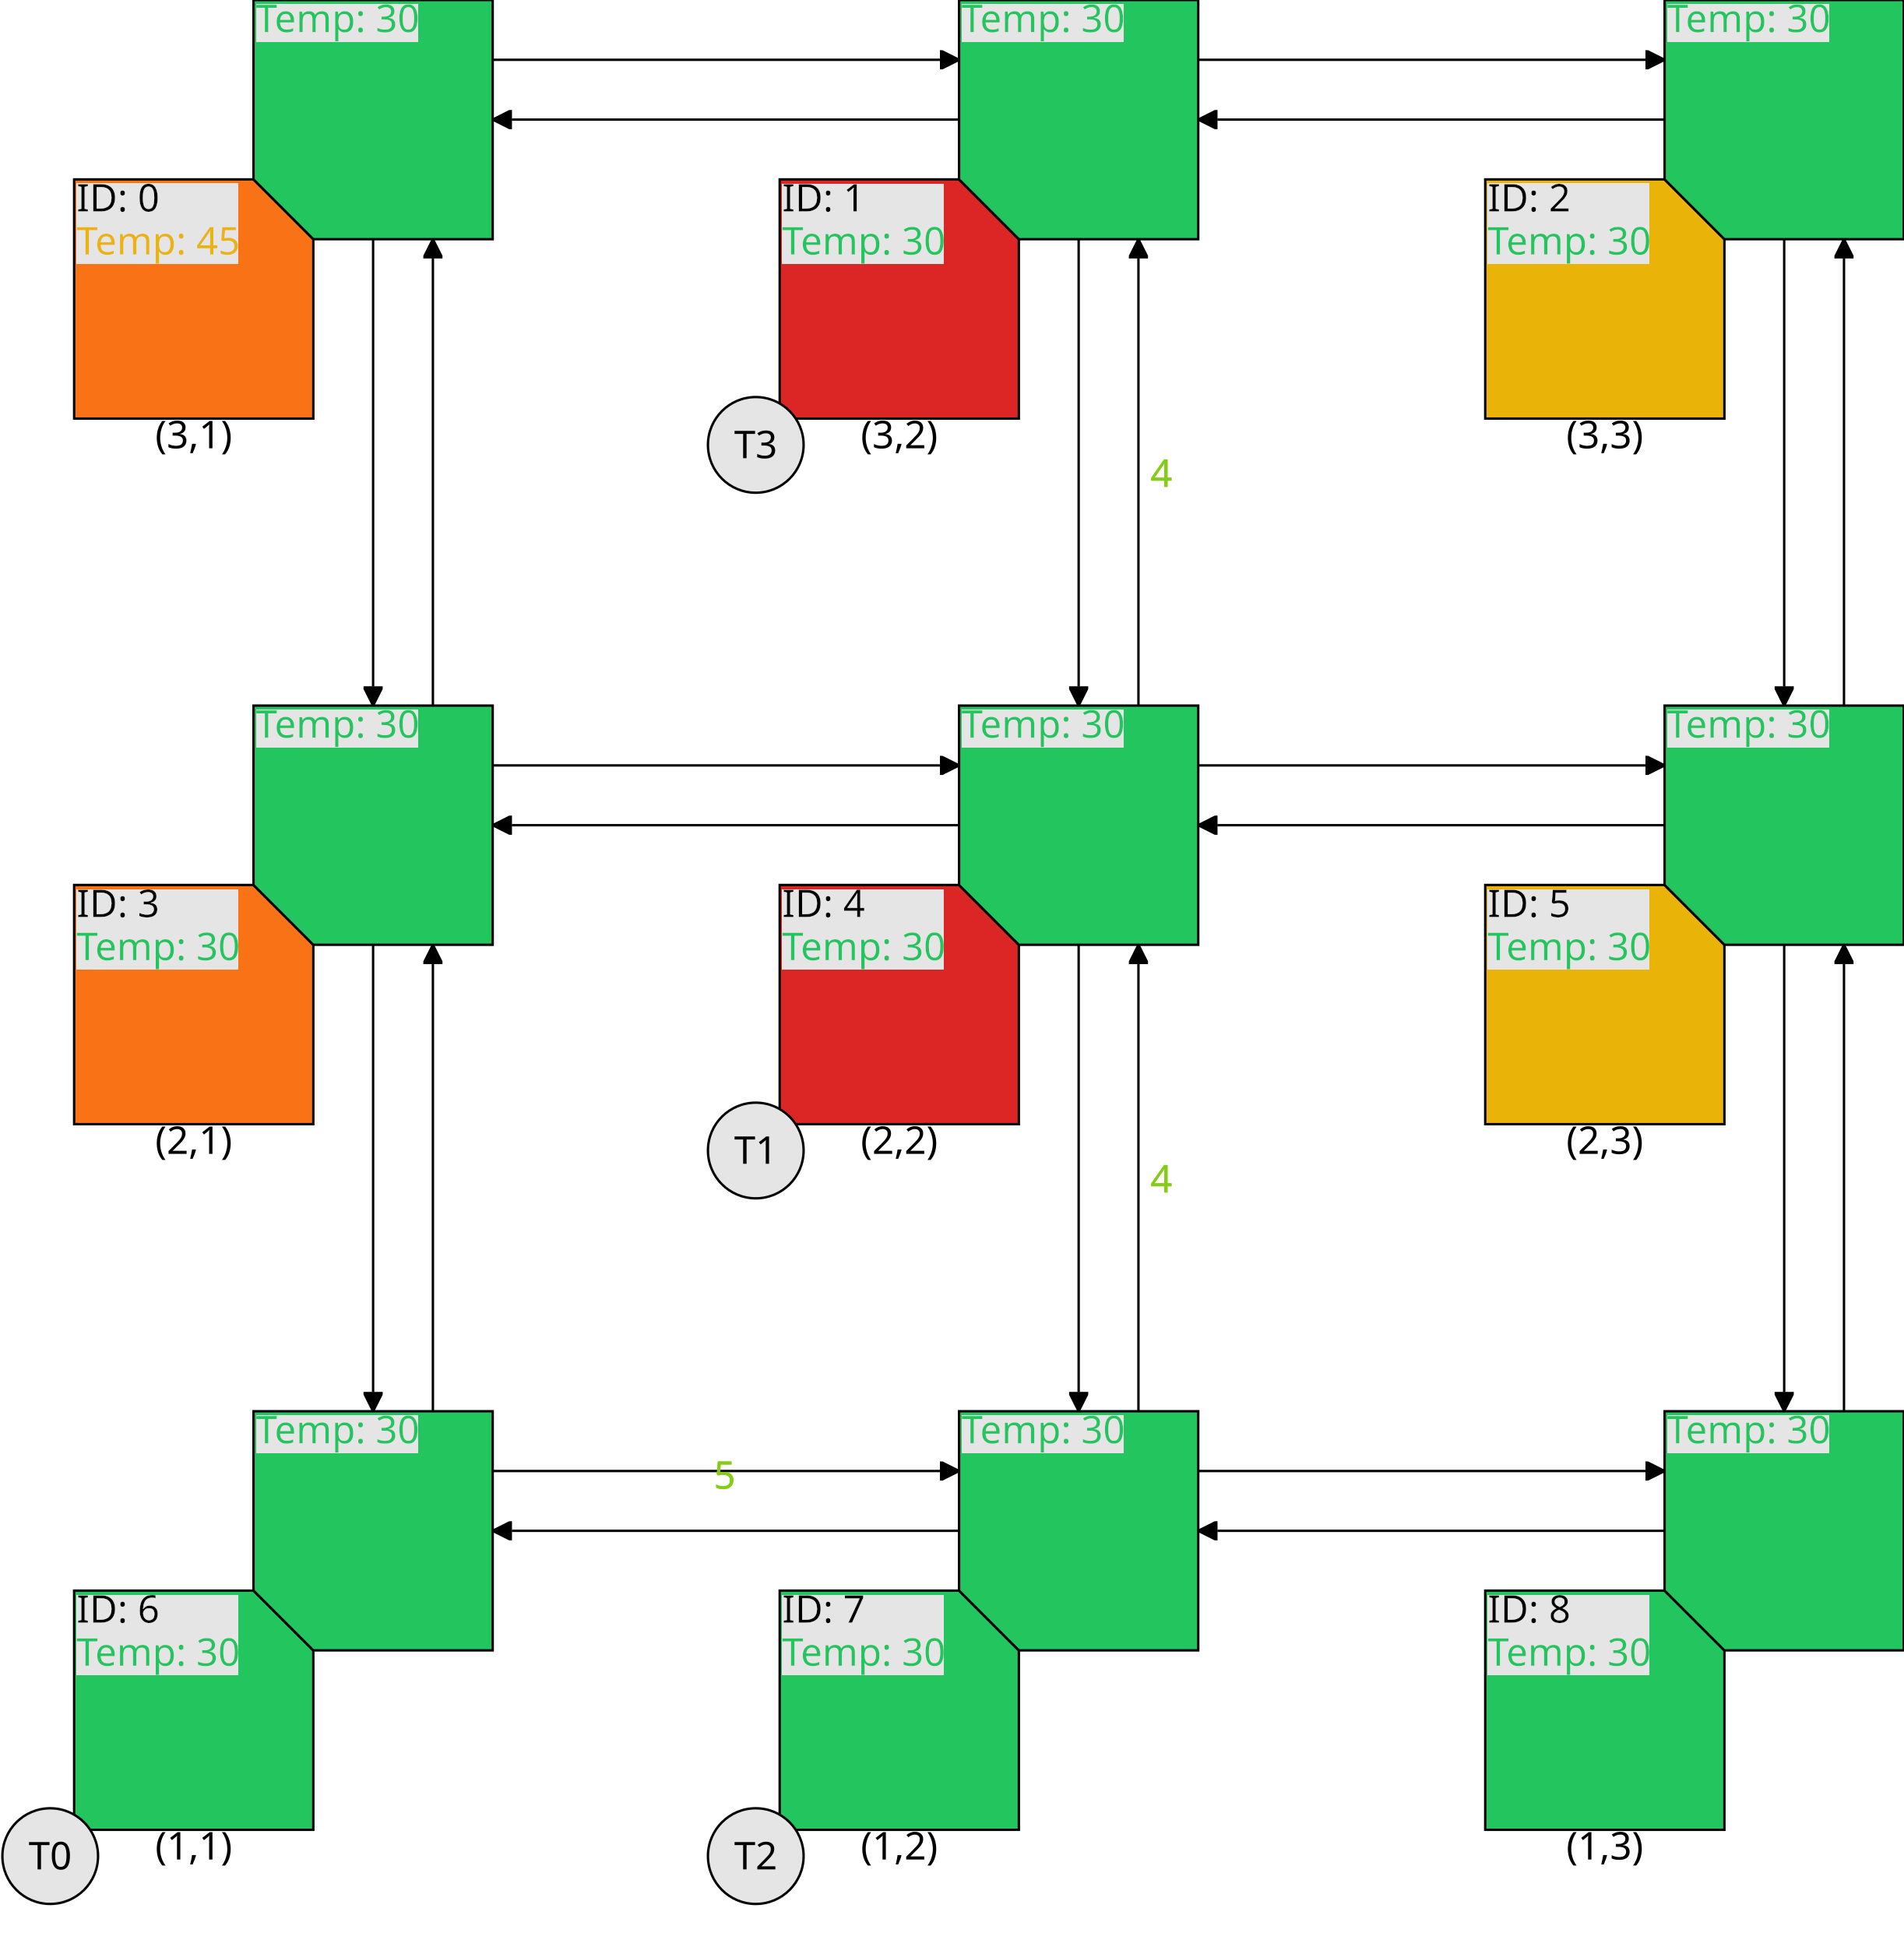
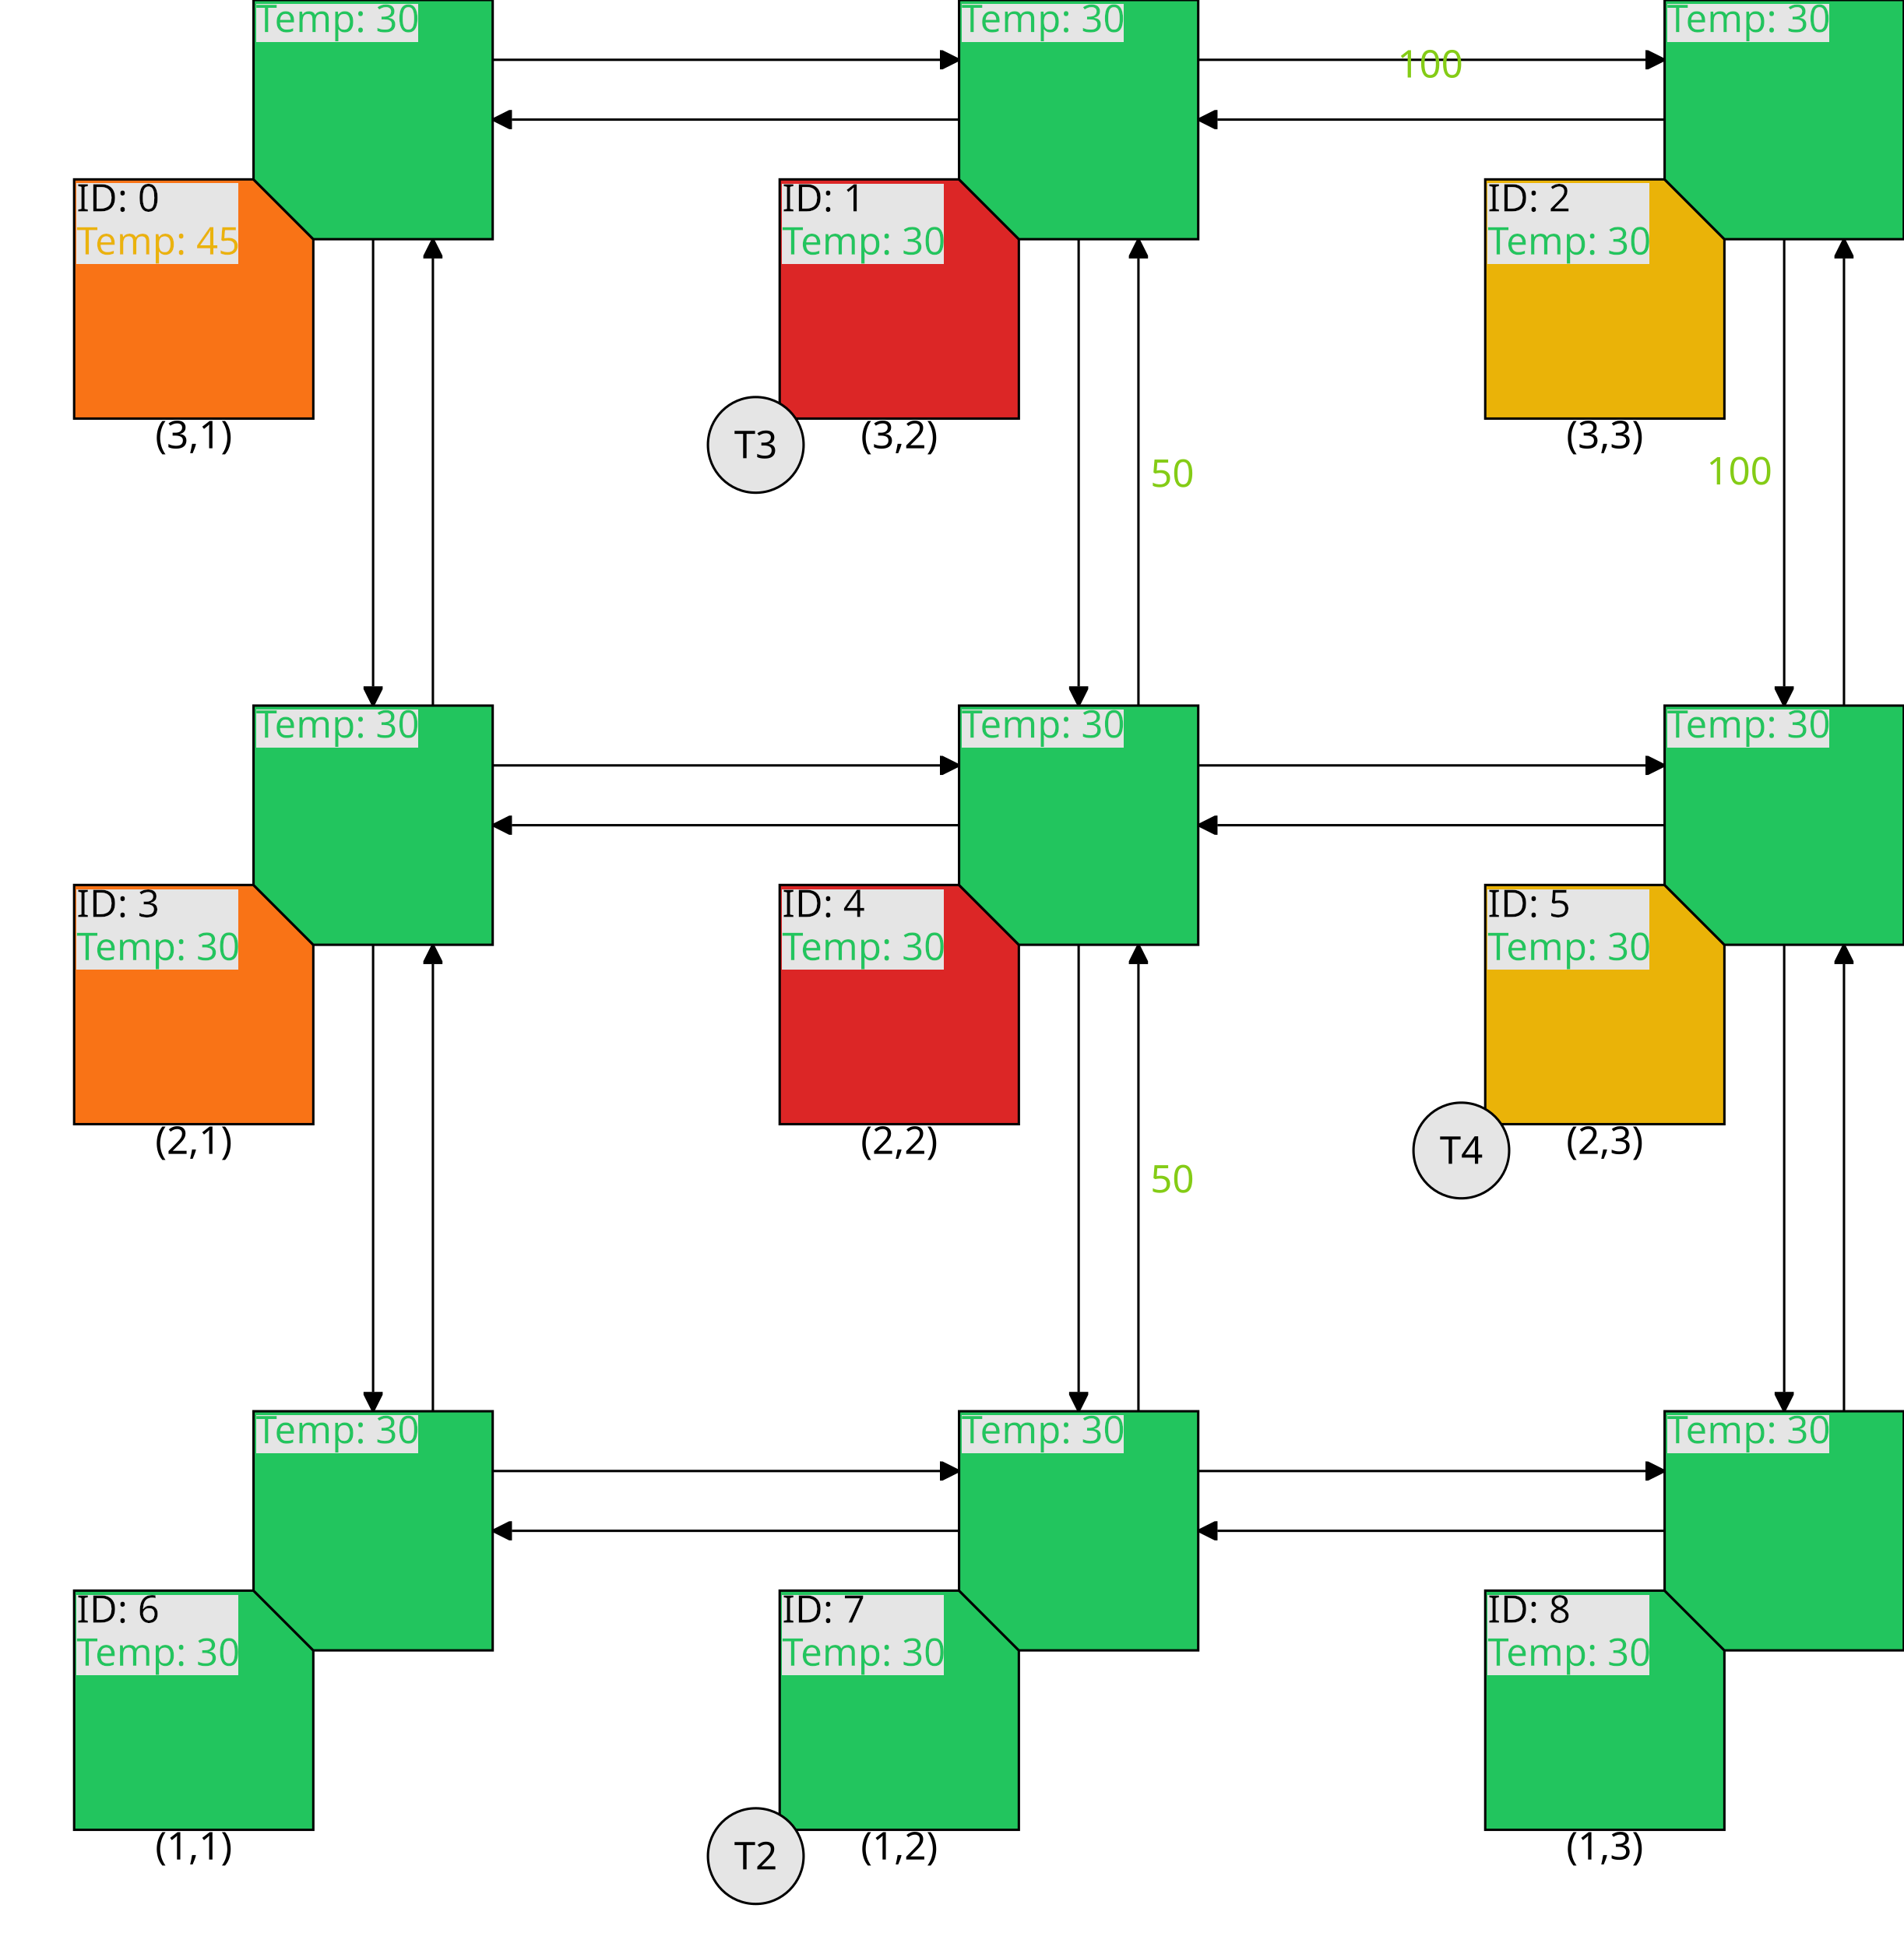
<svg xmlns="http://www.w3.org/2000/svg" preserveAspectRation="xMidYMid meet" class="w-full max-h-full" viewBox="0 0 796 814">
  <defs>
    <marker id="arrowHead" orient="auto" markerWidth="8" markerHeight="8" refY="4">
      <path d="M0,0 M0,0 V8 L8,4 Z" fill="black" fill-rule="evenodd" stroke="black" stroke-linecap="butt" stroke-width="1" />
    </marker>
    <filter x="0" y="0" width="1" height="1" id="textBackground">
      <feFlood flood-color="#e5e5e5" />
      <feComposite in="SourceGraphic" operator="or" />
    </filter>
  </defs>
  <style>.baseFill{fill: #e5e5e5;}
#c0 {fill: #f97316;}
#r0 {fill: #22c55e;}
#c1 {fill: #dc2626;}
#r1 {fill: #22c55e;}
#c2 {fill: #eab308;}
#r2 {fill: #22c55e;}
#c3 {fill: #f97316;}
#r3 {fill: #22c55e;}
#c4 {fill: #dc2626;}
#r4 {fill: #22c55e;}
#c5 {fill: #eab308;}
#r5 {fill: #22c55e;}
#c6 {fill: #22c55e;}
#r6 {fill: #22c55e;}
#c7 {fill: #22c55e;}
#r7 {fill: #22c55e;}
#c8 {fill: #22c55e;}
#r8 {fill: #22c55e;}</style>
  <g id="mainGroup">
    <g id="processingGroup">
      <g id="0">
        <path id="c0" d="M31,75 l0,100 l100,0 l0,-75 l-25,-25 l-75,0 Z" class="baseFill" fill-rule="evenodd" stroke="black" stroke-linecap="butt" stroke-width="1" />
        <path id="r0" d="M106,75 l0,-75 l100,0 l0,100 l-75,0 Z" class="baseFill" fill-rule="evenodd" stroke="black" stroke-linecap="butt" stroke-width="1" />
      </g>
      <g id="1">
        <path id="c1" d="M326,75 l0,100 l100,0 l0,-75 l-25,-25 l-75,0 Z" class="baseFill" fill-rule="evenodd" stroke="black" stroke-linecap="butt" stroke-width="1" />
        <path id="r1" d="M401,75 l0,-75 l100,0 l0,100 l-75,0 Z" class="baseFill" fill-rule="evenodd" stroke="black" stroke-linecap="butt" stroke-width="1" />
        <g>
          <circle cx="316" cy="186" r="20" fill="#e5e5e5" stroke="black" stroke-width="1" />
          <text x="316" y="186" font-size="16px" font-family="Roboto Mono" text-anchor="middle" dominant-baseline="middle" fill="black">T3</text>
        </g>
      </g>
      <g id="2">
        <path id="c2" d="M621,75 l0,100 l100,0 l0,-75 l-25,-25 l-75,0 Z" class="baseFill" fill-rule="evenodd" stroke="black" stroke-linecap="butt" stroke-width="1" />
        <path id="r2" d="M696,75 l0,-75 l100,0 l0,100 l-75,0 Z" class="baseFill" fill-rule="evenodd" stroke="black" stroke-linecap="butt" stroke-width="1" />
      </g>
      <g id="3">
        <path id="c3" d="M31,370 l0,100 l100,0 l0,-75 l-25,-25 l-75,0 Z" class="baseFill" fill-rule="evenodd" stroke="black" stroke-linecap="butt" stroke-width="1" />
        <path id="r3" d="M106,370 l0,-75 l100,0 l0,100 l-75,0 Z" class="baseFill" fill-rule="evenodd" stroke="black" stroke-linecap="butt" stroke-width="1" />
      </g>
      <g id="4">
        <path id="c4" d="M326,370 l0,100 l100,0 l0,-75 l-25,-25 l-75,0 Z" class="baseFill" fill-rule="evenodd" stroke="black" stroke-linecap="butt" stroke-width="1" />
        <path id="r4" d="M401,370 l0,-75 l100,0 l0,100 l-75,0 Z" class="baseFill" fill-rule="evenodd" stroke="black" stroke-linecap="butt" stroke-width="1" />
-         <g>
-           <circle cx="316" cy="481" r="20" fill="#e5e5e5" stroke="black" stroke-width="1" />
-           <text x="316" y="481" font-size="16px" font-family="Roboto Mono" text-anchor="middle" dominant-baseline="middle" fill="black">T1</text>
-         </g>
      </g>
      <g id="5">
        <path id="c5" d="M621,370 l0,100 l100,0 l0,-75 l-25,-25 l-75,0 Z" class="baseFill" fill-rule="evenodd" stroke="black" stroke-linecap="butt" stroke-width="1" />
        <path id="r5" d="M696,370 l0,-75 l100,0 l0,100 l-75,0 Z" class="baseFill" fill-rule="evenodd" stroke="black" stroke-linecap="butt" stroke-width="1" />
+         <g>
+           <circle cx="611" cy="481" r="20" fill="#e5e5e5" stroke="black" stroke-width="1" />
+           <text x="611" y="481" font-size="16px" font-family="Roboto Mono" text-anchor="middle" dominant-baseline="middle" fill="black">T4</text>
+         </g>
      </g>
      <g id="6">
        <path id="c6" d="M31,665 l0,100 l100,0 l0,-75 l-25,-25 l-75,0 Z" class="baseFill" fill-rule="evenodd" stroke="black" stroke-linecap="butt" stroke-width="1" />
        <path id="r6" d="M106,665 l0,-75 l100,0 l0,100 l-75,0 Z" class="baseFill" fill-rule="evenodd" stroke="black" stroke-linecap="butt" stroke-width="1" />
-         <g>
-           <circle cx="21" cy="776" r="20" fill="#e5e5e5" stroke="black" stroke-width="1" />
-           <text x="21" y="776" font-size="16px" font-family="Roboto Mono" text-anchor="middle" dominant-baseline="middle" fill="black">T0</text>
-         </g>
      </g>
      <g id="7">
        <path id="c7" d="M326,665 l0,100 l100,0 l0,-75 l-25,-25 l-75,0 Z" class="baseFill" fill-rule="evenodd" stroke="black" stroke-linecap="butt" stroke-width="1" />
        <path id="r7" d="M401,665 l0,-75 l100,0 l0,100 l-75,0 Z" class="baseFill" fill-rule="evenodd" stroke="black" stroke-linecap="butt" stroke-width="1" />
        <g>
          <circle cx="316" cy="776" r="20" fill="#e5e5e5" stroke="black" stroke-width="1" />
          <text x="316" y="776" font-size="16px" font-family="Roboto Mono" text-anchor="middle" dominant-baseline="middle" fill="black">T2</text>
        </g>
      </g>
      <g id="8">
        <path id="c8" d="M621,665 l0,100 l100,0 l0,-75 l-25,-25 l-75,0 Z" class="baseFill" fill-rule="evenodd" stroke="black" stroke-linecap="butt" stroke-width="1" />
        <path id="r8" d="M696,665 l0,-75 l100,0 l0,100 l-75,0 Z" class="baseFill" fill-rule="evenodd" stroke="black" stroke-linecap="butt" stroke-width="1" />
      </g>
    </g>
    <g>
      <path id="0-1" d="M206,25 h187" fill-rule="evenodd" stroke="black" stroke-linecap="butt" stroke-width="1" marker-end="url(#arrowHead)" />
      <path id="0-3" d="M156,100 v187" fill-rule="evenodd" stroke="black" stroke-linecap="butt" stroke-width="1" marker-end="url(#arrowHead)" />
      <path id="1-0" d="M401,50 h-187" fill-rule="evenodd" stroke="black" stroke-linecap="butt" stroke-width="1" marker-end="url(#arrowHead)" />
      <path id="1-2" d="M501,25 h187" fill-rule="evenodd" stroke="black" stroke-linecap="butt" stroke-width="1" marker-end="url(#arrowHead)" />
      <path id="1-4" d="M451,100 v187" fill-rule="evenodd" stroke="black" stroke-linecap="butt" stroke-width="1" marker-end="url(#arrowHead)" />
      <path id="2-1" d="M696,50 h-187" fill-rule="evenodd" stroke="black" stroke-linecap="butt" stroke-width="1" marker-end="url(#arrowHead)" />
      <path id="2-5" d="M746,100 v187" fill-rule="evenodd" stroke="black" stroke-linecap="butt" stroke-width="1" marker-end="url(#arrowHead)" />
      <path id="3-0" d="M181,295 v-187" fill-rule="evenodd" stroke="black" stroke-linecap="butt" stroke-width="1" marker-end="url(#arrowHead)" />
      <path id="3-4" d="M206,320 h187" fill-rule="evenodd" stroke="black" stroke-linecap="butt" stroke-width="1" marker-end="url(#arrowHead)" />
      <path id="3-6" d="M156,395 v187" fill-rule="evenodd" stroke="black" stroke-linecap="butt" stroke-width="1" marker-end="url(#arrowHead)" />
      <path id="4-1" d="M476,295 v-187" fill-rule="evenodd" stroke="black" stroke-linecap="butt" stroke-width="1" marker-end="url(#arrowHead)" />
      <path id="4-3" d="M401,345 h-187" fill-rule="evenodd" stroke="black" stroke-linecap="butt" stroke-width="1" marker-end="url(#arrowHead)" />
      <path id="4-5" d="M501,320 h187" fill-rule="evenodd" stroke="black" stroke-linecap="butt" stroke-width="1" marker-end="url(#arrowHead)" />
      <path id="4-7" d="M451,395 v187" fill-rule="evenodd" stroke="black" stroke-linecap="butt" stroke-width="1" marker-end="url(#arrowHead)" />
      <path id="5-2" d="M771,295 v-187" fill-rule="evenodd" stroke="black" stroke-linecap="butt" stroke-width="1" marker-end="url(#arrowHead)" />
      <path id="5-4" d="M696,345 h-187" fill-rule="evenodd" stroke="black" stroke-linecap="butt" stroke-width="1" marker-end="url(#arrowHead)" />
      <path id="5-8" d="M746,395 v187" fill-rule="evenodd" stroke="black" stroke-linecap="butt" stroke-width="1" marker-end="url(#arrowHead)" />
      <path id="6-3" d="M181,590 v-187" fill-rule="evenodd" stroke="black" stroke-linecap="butt" stroke-width="1" marker-end="url(#arrowHead)" />
      <path id="6-7" d="M206,615 h187" fill-rule="evenodd" stroke="black" stroke-linecap="butt" stroke-width="1" marker-end="url(#arrowHead)" />
      <path id="7-4" d="M476,590 v-187" fill-rule="evenodd" stroke="black" stroke-linecap="butt" stroke-width="1" marker-end="url(#arrowHead)" />
      <path id="7-6" d="M401,640 h-187" fill-rule="evenodd" stroke="black" stroke-linecap="butt" stroke-width="1" marker-end="url(#arrowHead)" />
      <path id="7-8" d="M501,615 h187" fill-rule="evenodd" stroke="black" stroke-linecap="butt" stroke-width="1" marker-end="url(#arrowHead)" />
      <path id="8-5" d="M771,590 v-187" fill-rule="evenodd" stroke="black" stroke-linecap="butt" stroke-width="1" marker-end="url(#arrowHead)" />
      <path id="8-7" d="M696,640 h-187" fill-rule="evenodd" stroke="black" stroke-linecap="butt" stroke-width="1" marker-end="url(#arrowHead)" />
    </g>
    <g id="information">
      <g>
        <g filter="url(#textBackground)" clip-path="path('m0,0 l0,100 l98,0 l0,-75 l-25,-25 l-75,0 Z')">
          <text x="32" y="76" font-size="16px" font-family="Roboto Mono" text-anchor="start" dominant-baseline="text-before-edge" fill="black">ID: 0</text>
          <text x="32" y="94" font-size="16px" font-family="Roboto Mono" text-anchor="start" dominant-baseline="text-before-edge" fill="#eab308">Temp: 45</text>
        </g>
        <g filter="url(#textBackground)" clip-path="path('m0,0 l0,74 l25,25 l73,0 l0,-100 Z')">
          <text x="107" y="1" font-size="16px" font-family="Roboto Mono" text-anchor="start" dominant-baseline="text-before-edge" fill="#22c55e">Temp: 30</text>
        </g>
        <text x="81" y="175" font-size="16px" font-family="Roboto Mono" text-anchor="middle" dominant-baseline="text-before-edge" fill="black">(3,1)</text>
      </g>
      <g>
        <g filter="url(#textBackground)" clip-path="path('m0,0 l0,100 l98,0 l0,-75 l-25,-25 l-75,0 Z')">
          <text x="327" y="76" font-size="16px" font-family="Roboto Mono" text-anchor="start" dominant-baseline="text-before-edge" fill="black">ID: 1</text>
          <text x="327" y="94" font-size="16px" font-family="Roboto Mono" text-anchor="start" dominant-baseline="text-before-edge" fill="#22c55e">Temp: 30</text>
        </g>
        <g filter="url(#textBackground)" clip-path="path('m0,0 l0,74 l25,25 l73,0 l0,-100 Z')">
          <text x="402" y="1" font-size="16px" font-family="Roboto Mono" text-anchor="start" dominant-baseline="text-before-edge" fill="#22c55e">Temp: 30</text>
        </g>
        <text x="376" y="175" font-size="16px" font-family="Roboto Mono" text-anchor="middle" dominant-baseline="text-before-edge" fill="black">(3,2)</text>
+         <text x="598" y="20" font-size="16px" font-family="Roboto Mono" text-anchor="middle" dominant-baseline="text-top" fill="#84cc16">100</text>
      </g>
      <g>
        <g filter="url(#textBackground)" clip-path="path('m0,0 l0,100 l98,0 l0,-75 l-25,-25 l-75,0 Z')">
          <text x="622" y="76" font-size="16px" font-family="Roboto Mono" text-anchor="start" dominant-baseline="text-before-edge" fill="black">ID: 2</text>
          <text x="622" y="94" font-size="16px" font-family="Roboto Mono" text-anchor="start" dominant-baseline="text-before-edge" fill="#22c55e">Temp: 30</text>
        </g>
        <g filter="url(#textBackground)" clip-path="path('m0,0 l0,74 l25,25 l73,0 l0,-100 Z')">
          <text x="697" y="1" font-size="16px" font-family="Roboto Mono" text-anchor="start" dominant-baseline="text-before-edge" fill="#22c55e">Temp: 30</text>
        </g>
        <text x="671" y="175" font-size="16px" font-family="Roboto Mono" text-anchor="middle" dominant-baseline="text-before-edge" fill="black">(3,3)</text>
+         <text x="741" y="197" font-size="16px" font-family="Roboto Mono" text-anchor="end" dominant-baseline="middle" fill="#84cc16">100</text>
      </g>
      <g>
        <g filter="url(#textBackground)" clip-path="path('m0,0 l0,100 l98,0 l0,-75 l-25,-25 l-75,0 Z')">
          <text x="32" y="371" font-size="16px" font-family="Roboto Mono" text-anchor="start" dominant-baseline="text-before-edge" fill="black">ID: 3</text>
          <text x="32" y="389" font-size="16px" font-family="Roboto Mono" text-anchor="start" dominant-baseline="text-before-edge" fill="#22c55e">Temp: 30</text>
        </g>
        <g filter="url(#textBackground)" clip-path="path('m0,0 l0,74 l25,25 l73,0 l0,-100 Z')">
          <text x="107" y="296" font-size="16px" font-family="Roboto Mono" text-anchor="start" dominant-baseline="text-before-edge" fill="#22c55e">Temp: 30</text>
        </g>
        <text x="81" y="470" font-size="16px" font-family="Roboto Mono" text-anchor="middle" dominant-baseline="text-before-edge" fill="black">(2,1)</text>
      </g>
      <g>
        <g filter="url(#textBackground)" clip-path="path('m0,0 l0,100 l98,0 l0,-75 l-25,-25 l-75,0 Z')">
          <text x="327" y="371" font-size="16px" font-family="Roboto Mono" text-anchor="start" dominant-baseline="text-before-edge" fill="black">ID: 4</text>
          <text x="327" y="389" font-size="16px" font-family="Roboto Mono" text-anchor="start" dominant-baseline="text-before-edge" fill="#22c55e">Temp: 30</text>
        </g>
        <g filter="url(#textBackground)" clip-path="path('m0,0 l0,74 l25,25 l73,0 l0,-100 Z')">
          <text x="402" y="296" font-size="16px" font-family="Roboto Mono" text-anchor="start" dominant-baseline="text-before-edge" fill="#22c55e">Temp: 30</text>
        </g>
        <text x="376" y="470" font-size="16px" font-family="Roboto Mono" text-anchor="middle" dominant-baseline="text-before-edge" fill="black">(2,2)</text>
-         <text x="481" y="198" font-size="16px" font-family="Roboto Mono" text-anchor="start" dominant-baseline="middle" fill="#84cc16">4</text>
-         <text x="481" y="198" font-size="16px" font-family="Roboto Mono" text-anchor="start" dominant-baseline="middle" fill="#84cc16">4</text>
+         <text x="481" y="198" font-size="16px" font-family="Roboto Mono" text-anchor="start" dominant-baseline="middle" fill="#84cc16">50</text>
      </g>
      <g>
        <g filter="url(#textBackground)" clip-path="path('m0,0 l0,100 l98,0 l0,-75 l-25,-25 l-75,0 Z')">
          <text x="622" y="371" font-size="16px" font-family="Roboto Mono" text-anchor="start" dominant-baseline="text-before-edge" fill="black">ID: 5</text>
          <text x="622" y="389" font-size="16px" font-family="Roboto Mono" text-anchor="start" dominant-baseline="text-before-edge" fill="#22c55e">Temp: 30</text>
        </g>
        <g filter="url(#textBackground)" clip-path="path('m0,0 l0,74 l25,25 l73,0 l0,-100 Z')">
          <text x="697" y="296" font-size="16px" font-family="Roboto Mono" text-anchor="start" dominant-baseline="text-before-edge" fill="#22c55e">Temp: 30</text>
        </g>
        <text x="671" y="470" font-size="16px" font-family="Roboto Mono" text-anchor="middle" dominant-baseline="text-before-edge" fill="black">(2,3)</text>
      </g>
      <g>
        <g filter="url(#textBackground)" clip-path="path('m0,0 l0,100 l98,0 l0,-75 l-25,-25 l-75,0 Z')">
          <text x="32" y="666" font-size="16px" font-family="Roboto Mono" text-anchor="start" dominant-baseline="text-before-edge" fill="black">ID: 6</text>
          <text x="32" y="684" font-size="16px" font-family="Roboto Mono" text-anchor="start" dominant-baseline="text-before-edge" fill="#22c55e">Temp: 30</text>
        </g>
        <g filter="url(#textBackground)" clip-path="path('m0,0 l0,74 l25,25 l73,0 l0,-100 Z')">
          <text x="107" y="591" font-size="16px" font-family="Roboto Mono" text-anchor="start" dominant-baseline="text-before-edge" fill="#22c55e">Temp: 30</text>
        </g>
        <text x="81" y="765" font-size="16px" font-family="Roboto Mono" text-anchor="middle" dominant-baseline="text-before-edge" fill="black">(1,1)</text>
-         <text x="303" y="610" font-size="16px" font-family="Roboto Mono" text-anchor="middle" dominant-baseline="text-top" fill="#84cc16">5</text>
-         <text x="303" y="610" font-size="16px" font-family="Roboto Mono" text-anchor="middle" dominant-baseline="text-top" fill="#84cc16">5</text>
      </g>
      <g>
        <g filter="url(#textBackground)" clip-path="path('m0,0 l0,100 l98,0 l0,-75 l-25,-25 l-75,0 Z')">
          <text x="327" y="666" font-size="16px" font-family="Roboto Mono" text-anchor="start" dominant-baseline="text-before-edge" fill="black">ID: 7</text>
          <text x="327" y="684" font-size="16px" font-family="Roboto Mono" text-anchor="start" dominant-baseline="text-before-edge" fill="#22c55e">Temp: 30</text>
        </g>
        <g filter="url(#textBackground)" clip-path="path('m0,0 l0,74 l25,25 l73,0 l0,-100 Z')">
          <text x="402" y="591" font-size="16px" font-family="Roboto Mono" text-anchor="start" dominant-baseline="text-before-edge" fill="#22c55e">Temp: 30</text>
        </g>
        <text x="376" y="765" font-size="16px" font-family="Roboto Mono" text-anchor="middle" dominant-baseline="text-before-edge" fill="black">(1,2)</text>
-         <text x="481" y="493" font-size="16px" font-family="Roboto Mono" text-anchor="start" dominant-baseline="middle" fill="#84cc16">4</text>
-         <text x="481" y="493" font-size="16px" font-family="Roboto Mono" text-anchor="start" dominant-baseline="middle" fill="#84cc16">4</text>
+         <text x="481" y="493" font-size="16px" font-family="Roboto Mono" text-anchor="start" dominant-baseline="middle" fill="#84cc16">50</text>
      </g>
      <g>
        <g filter="url(#textBackground)" clip-path="path('m0,0 l0,100 l98,0 l0,-75 l-25,-25 l-75,0 Z')">
          <text x="622" y="666" font-size="16px" font-family="Roboto Mono" text-anchor="start" dominant-baseline="text-before-edge" fill="black">ID: 8</text>
          <text x="622" y="684" font-size="16px" font-family="Roboto Mono" text-anchor="start" dominant-baseline="text-before-edge" fill="#22c55e">Temp: 30</text>
        </g>
        <g filter="url(#textBackground)" clip-path="path('m0,0 l0,74 l25,25 l73,0 l0,-100 Z')">
          <text x="697" y="591" font-size="16px" font-family="Roboto Mono" text-anchor="start" dominant-baseline="text-before-edge" fill="#22c55e">Temp: 30</text>
        </g>
        <text x="671" y="765" font-size="16px" font-family="Roboto Mono" text-anchor="middle" dominant-baseline="text-before-edge" fill="black">(1,3)</text>
      </g>
    </g>
  </g>
  <rect width="100%" height="100%" fill="none" stroke="#ff0000" stroke-width="1" opacity="0" />
</svg>
